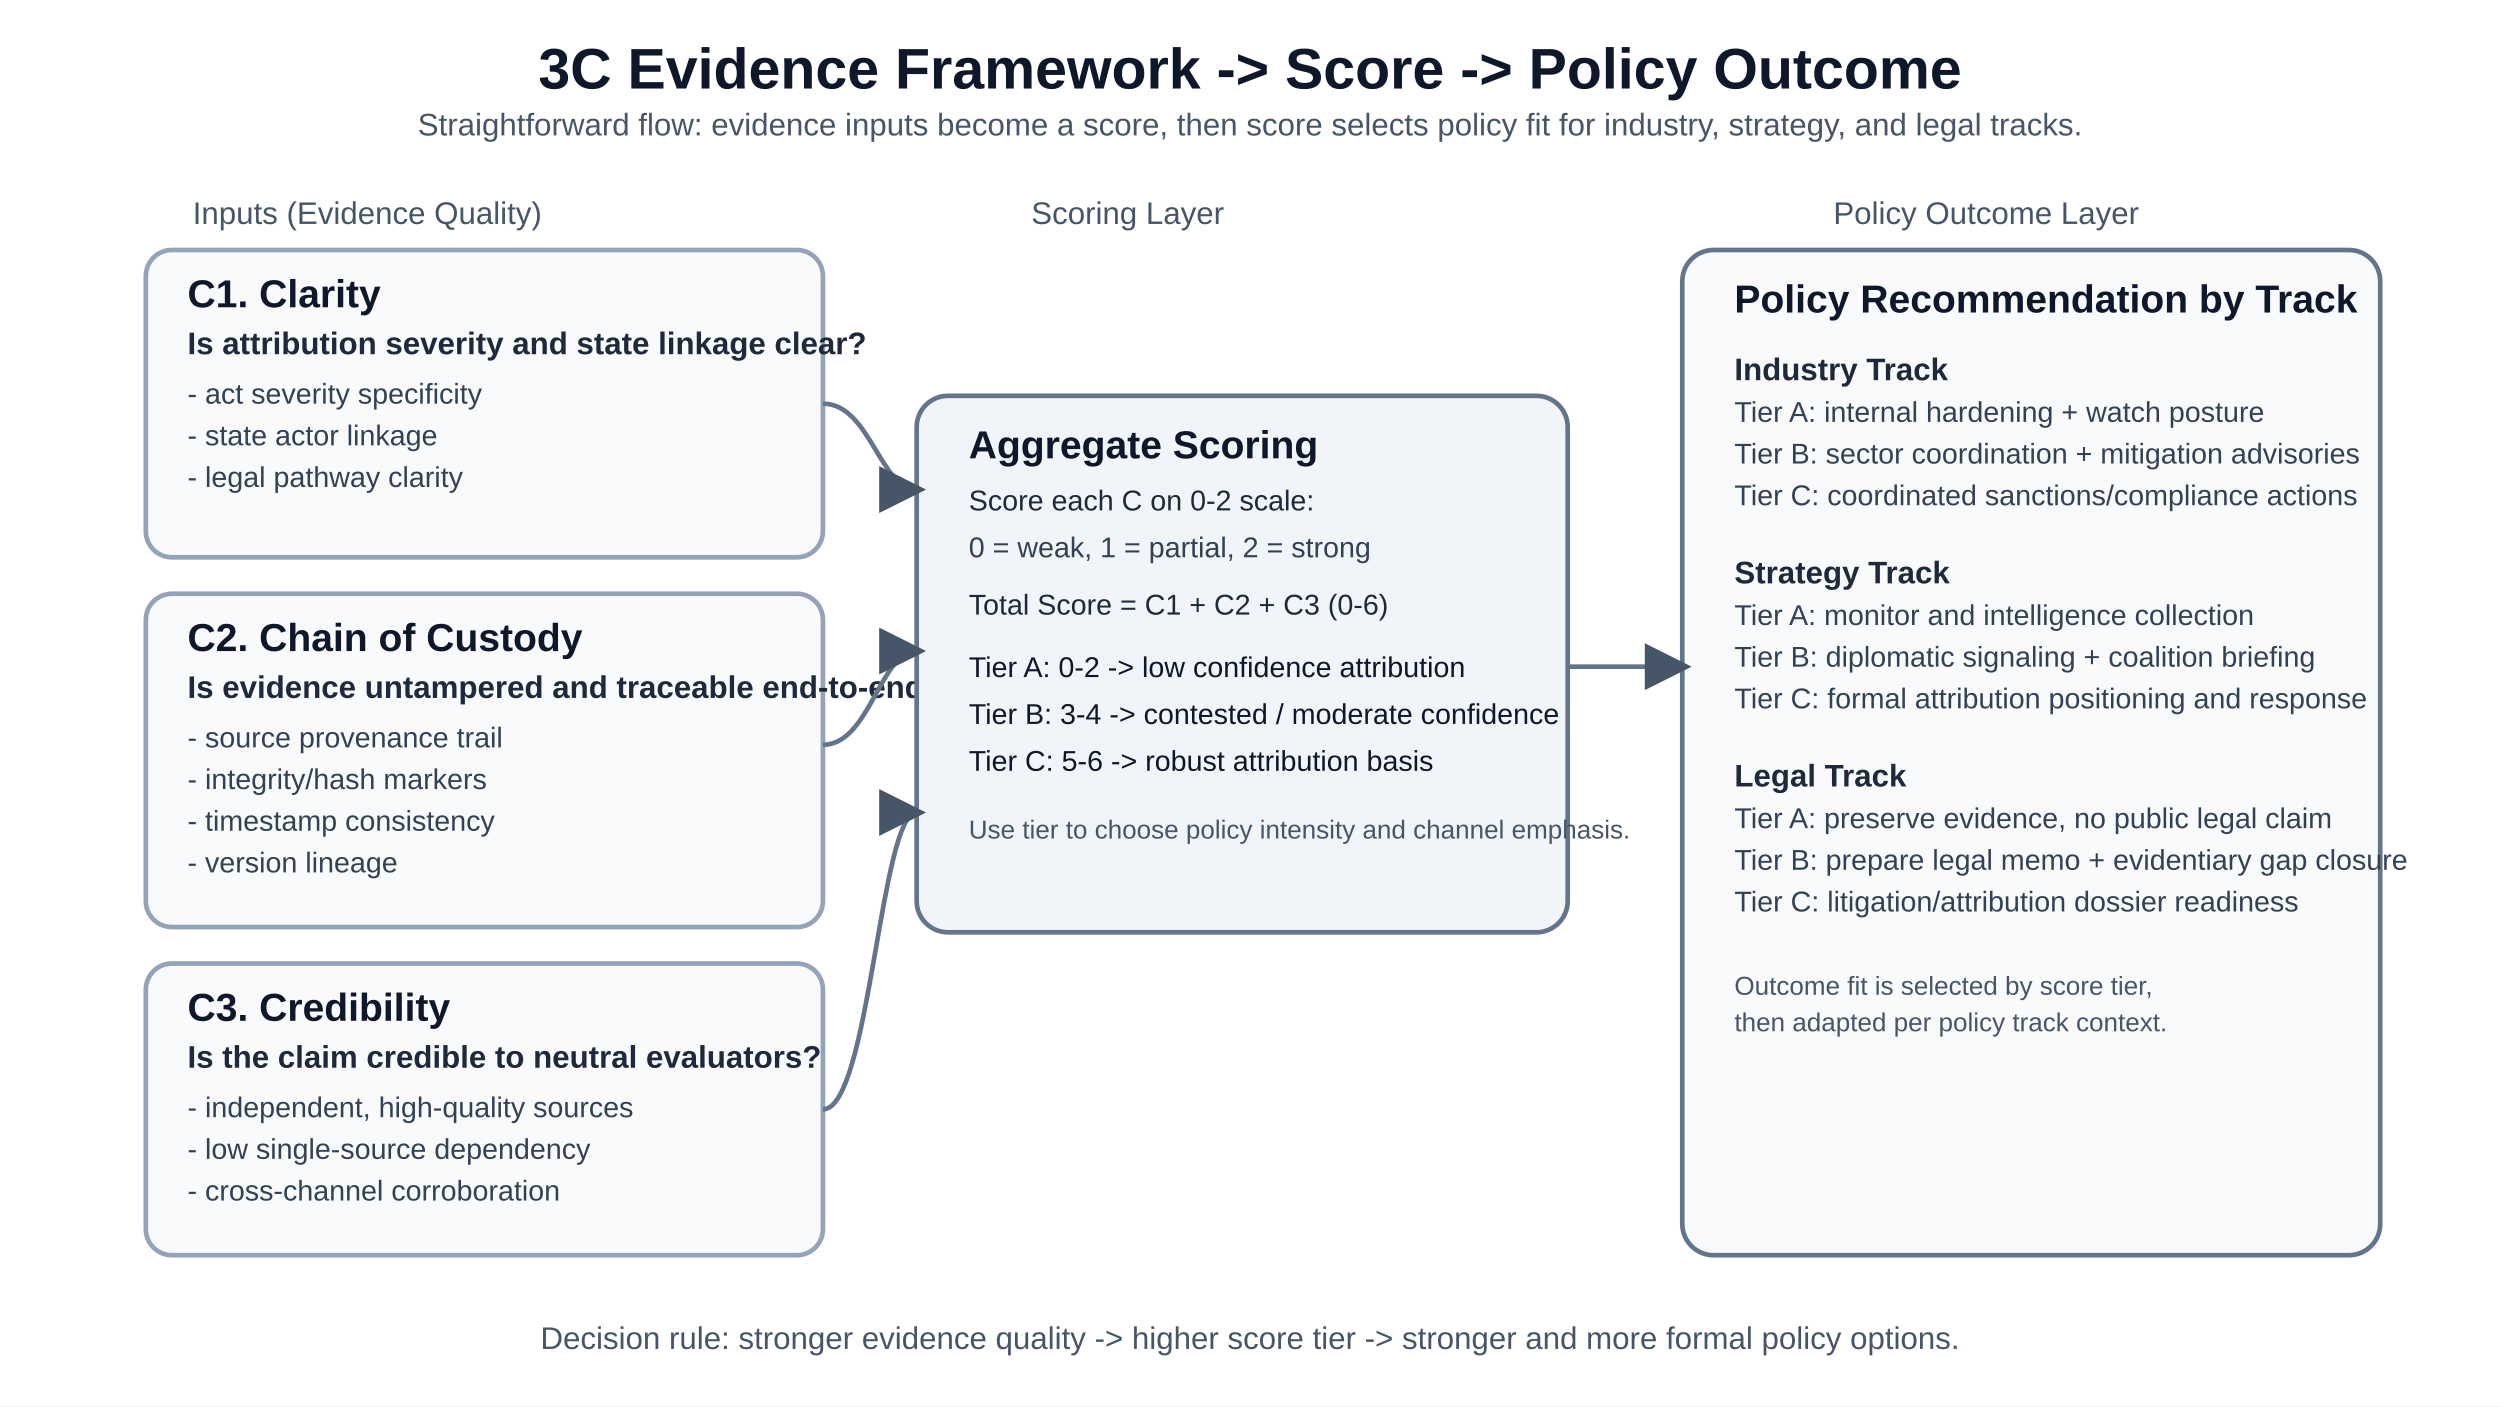
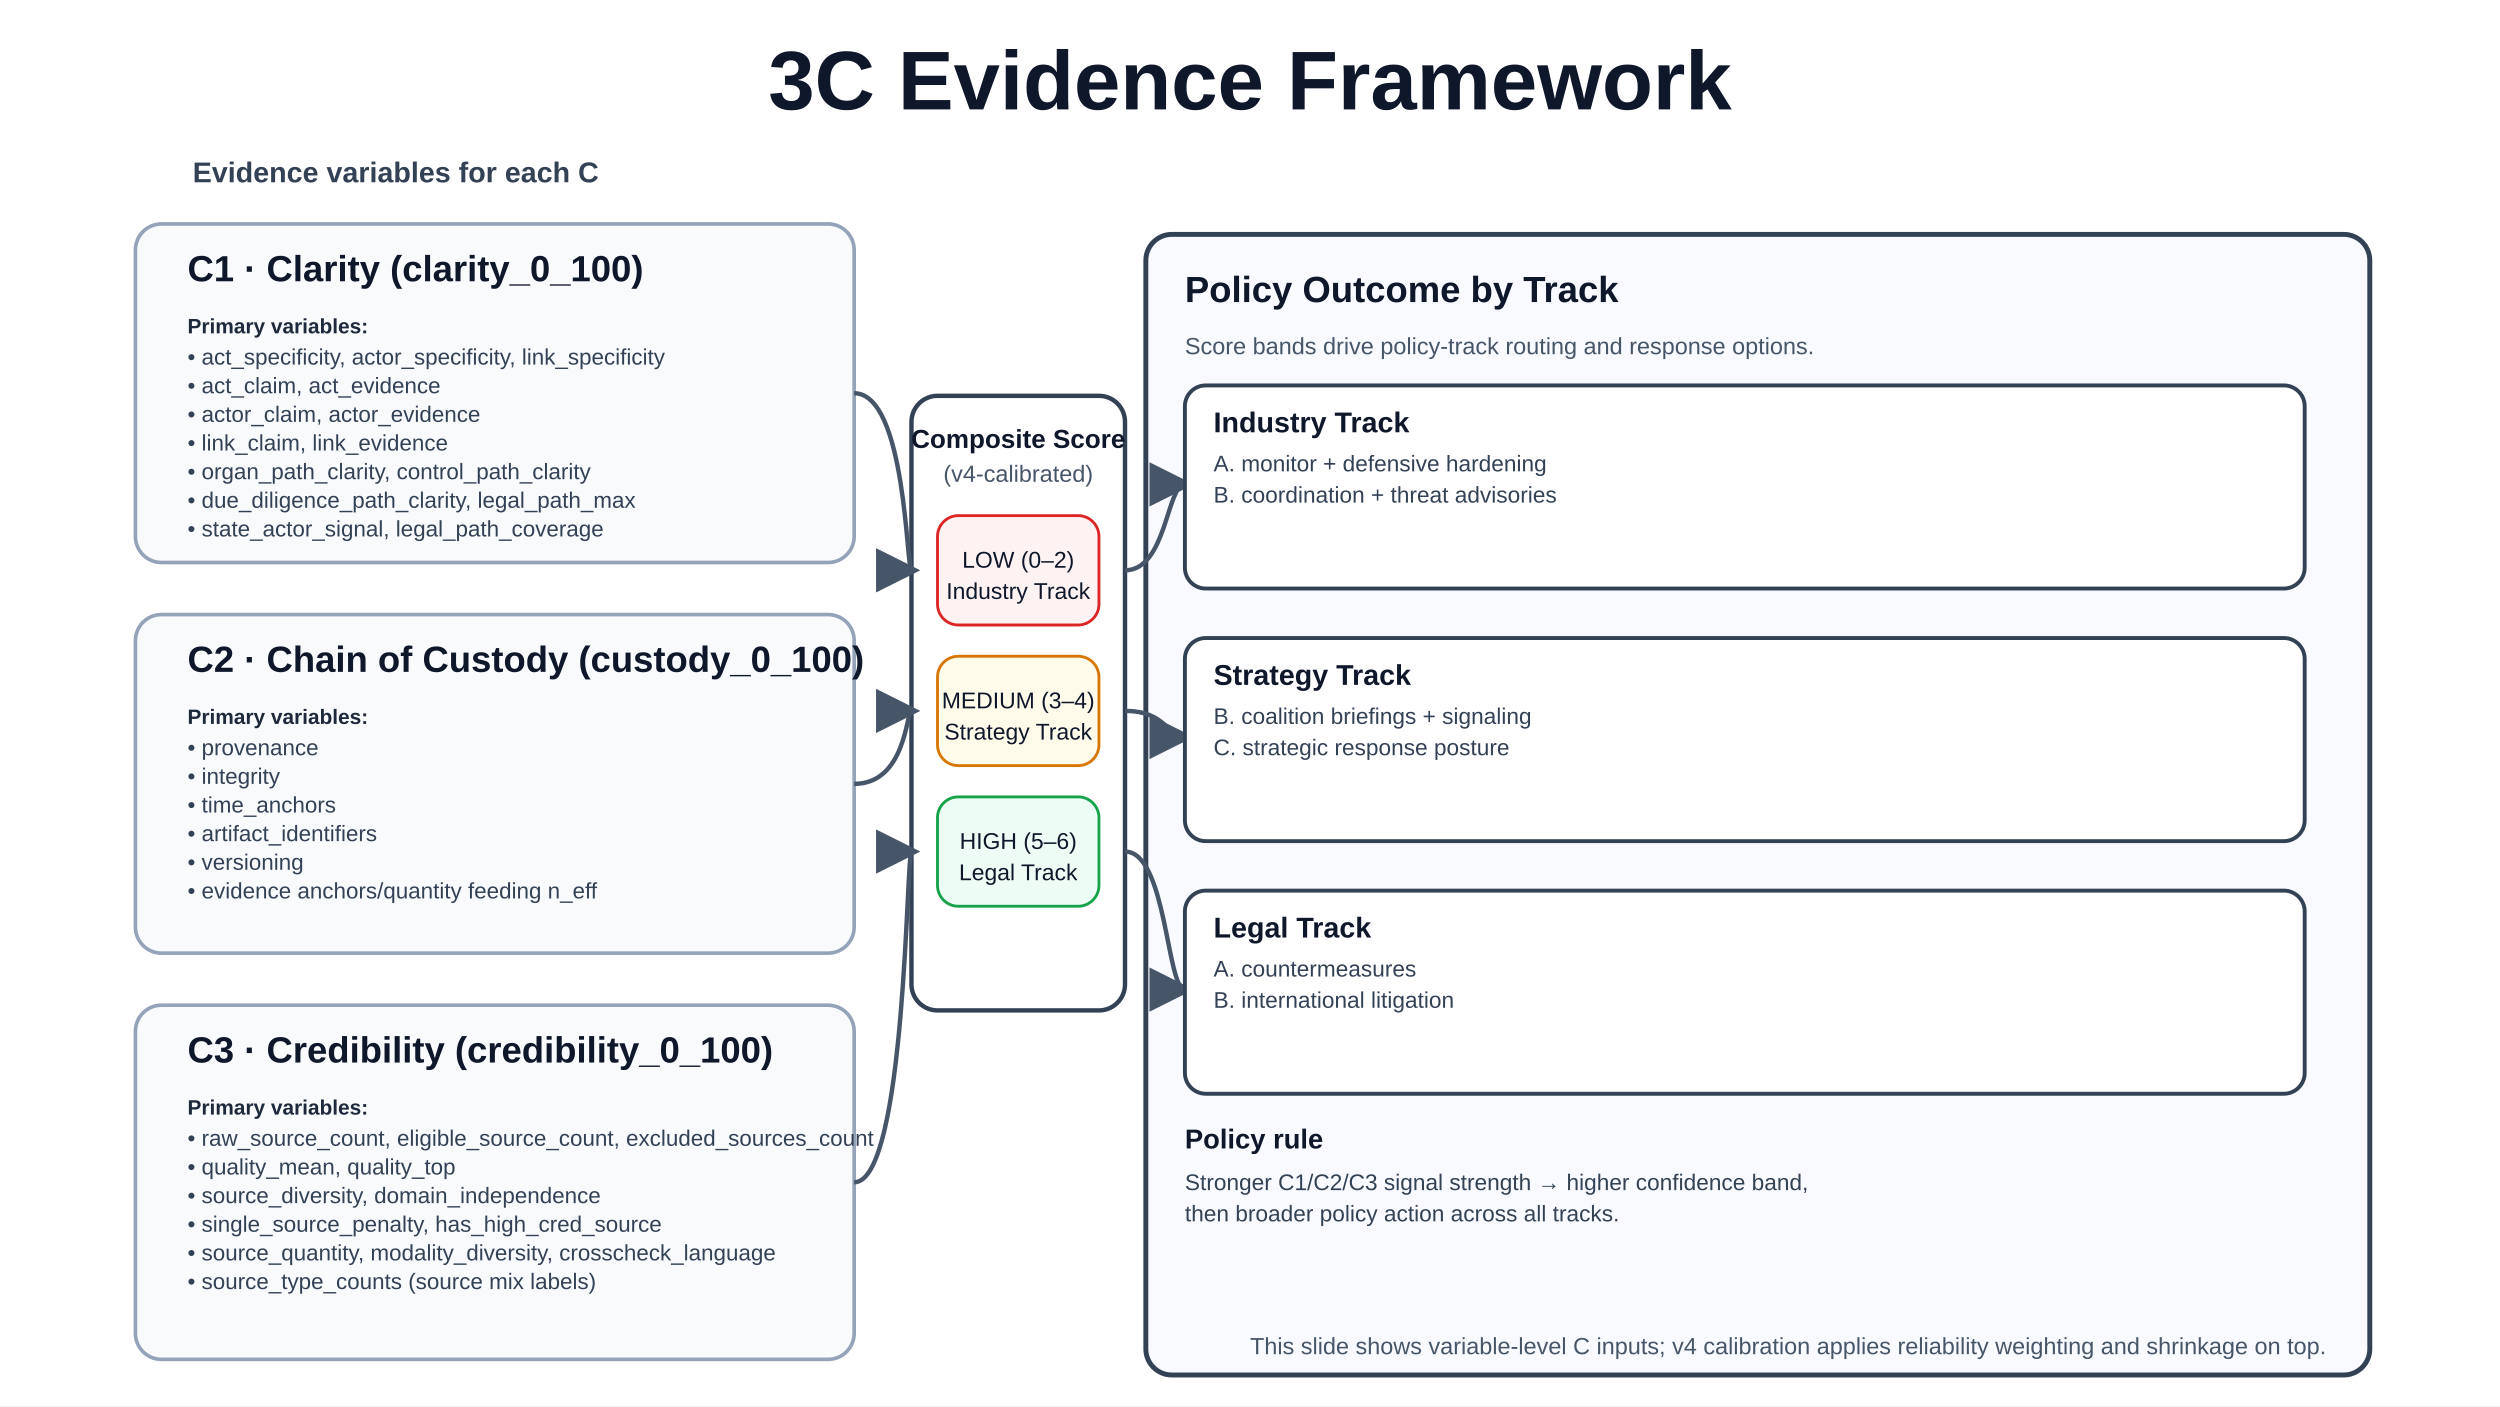
<svg xmlns="http://www.w3.org/2000/svg" width="960" height="540" viewBox="0 0 960 540" role="img" aria-labelledby="title desc">
  <defs>
    <marker id="arrow" markerWidth="10" markerHeight="10" refX="8" refY="5" orient="auto" markerUnits="strokeWidth">
      <path d="M0,0 L10,5 L0,10 Z" fill="#475569" />
    </marker>
    <style>
      .bg { fill: #ffffff; }
-       .title { font-family: "Segoe UI", Arial, sans-serif; font-size: 22px; font-weight: 700; fill: #0f172a; }
-       .subtitle { font-family: "Segoe UI", Arial, sans-serif; font-size: 12px; fill: #475569; }
-       .box { fill: #ffffff; stroke: #cbd5e1; stroke-width: 1.6; }
-       .box-h1 { fill: #f8fafc; stroke: #94a3b8; stroke-width: 1.8; }
-       .box-h2 { fill: #f8fafc; stroke: #94a3b8; stroke-width: 1.8; }
-       .box-h3 { fill: #f8fafc; stroke: #94a3b8; stroke-width: 1.8; }
-       .box-score { fill: #f1f5f9; stroke: #64748b; stroke-width: 1.8; }
-       .box-outcome { fill: #f8fafc; stroke: #64748b; stroke-width: 1.8; }
-       .h { font-family: "Segoe UI", Arial, sans-serif; font-size: 15px; font-weight: 700; fill: #0f172a; }
-       .q { font-family: "Segoe UI", Arial, sans-serif; font-size: 12px; font-weight: 600; fill: #1e293b; }
-       .v { font-family: "Segoe UI", Arial, sans-serif; font-size: 11px; fill: #334155; }
-       .link { stroke: #64748b; stroke-width: 1.8; fill: none; marker-end: url(#arrow); }
-       .rule { font-family: "Segoe UI", Arial, sans-serif; font-size: 11px; fill: #1e293b; }
-       .tier { font-family: "Segoe UI", Arial, sans-serif; font-size: 11px; fill: #0f172a; }
-       .small { font-family: "Segoe UI", Arial, sans-serif; font-size: 10px; fill: #475569; }
+       .title { font-family: "Segoe UI", Arial, sans-serif; font-size: 32px; font-weight: 700; fill: #0f172a; }
+       .section { font-family: "Segoe UI", Arial, sans-serif; font-size: 11px; font-weight: 600; fill: #334155; }
+       .panel { fill: #f8fafc; stroke: #94a3b8; stroke-width: 1.4; }
+       .panel-head { font-family: "Segoe UI", Arial, sans-serif; font-size: 14px; font-weight: 700; fill: #0f172a; }
+       .var-title { font-family: "Segoe UI", Arial, sans-serif; font-size: 8px; font-weight: 700; fill: #1e293b; }
+       .vars { font-family: "Segoe UI", Arial, sans-serif; font-size: 8.6px; fill: #334155; }
+       .policy { fill: #f8faff; stroke: #334155; stroke-width: 1.9; }
+       .policy-h { font-family: "Segoe UI", Arial, sans-serif; font-size: 14px; font-weight: 700; fill: #0f172a; }
+       .track { font-family: "Segoe UI", Arial, sans-serif; font-size: 10.5px; font-weight: 700; fill: #0f172a; }
+       .track-box { fill: #ffffff; stroke: #334155; stroke-width: 1.5; }
+       .track-box-title { font-family: "Segoe UI", Arial, sans-serif; font-size: 11px; font-weight: 700; fill: #0f172a; }
+       .score-box { fill: #ffffff; stroke: #334155; stroke-width: 1.7; }
+       .score-title { font-family: "Segoe UI", Arial, sans-serif; font-size: 10px; font-weight: 700; fill: #0f172a; }
+       .level-low { fill: #fef2f2; stroke: #dc2626; stroke-width: 1.1; }
+       .level-mid { fill: #fffbeb; stroke: #d97706; stroke-width: 1.1; }
+       .level-high { fill: #ecfdf5; stroke: #16a34a; stroke-width: 1.1; }
+       .level-txt { font-family: "Segoe UI", Arial, sans-serif; font-size: 8.8px; fill: #0f172a; }
+       .line { font-family: "Segoe UI", Arial, sans-serif; font-size: 8.7px; fill: #334155; }
+       .subtle { font-family: "Segoe UI", Arial, sans-serif; font-size: 9px; fill: #475569; }
+       .link { stroke: #475569; stroke-width: 1.7; fill: none; marker-end: url(#arrow); }
    </style>
  </defs>
  <rect class="bg" x="0" y="0" width="960" height="540" />
-   <text x="480" y="34" class="title" text-anchor="middle">3C Evidence Framework -&gt; Score -&gt; Policy Outcome</text>
-   <text x="480" y="52" class="subtitle" text-anchor="middle">Straightforward flow: evidence inputs become a score, then score selects policy fit for industry, strategy, and legal tracks.</text>
-   <text x="74" y="86" class="subtitle">Inputs (Evidence Quality)</text>
-   <rect x="56" y="96" width="260" height="118" rx="10" class="box-h1" />
-   <text x="72" y="118" class="h">C1. Clarity</text>
-   <text x="72" y="136" class="q">Is attribution severity and state linkage clear?</text>
-   <text x="72" y="155" class="v">- act severity specificity</text>
-   <text x="72" y="171" class="v">- state actor linkage</text>
-   <text x="72" y="187" class="v">- legal pathway clarity</text>
-   <rect x="56" y="228" width="260" height="128" rx="10" class="box-h2" />
-   <text x="72" y="250" class="h">C2. Chain of Custody</text>
-   <text x="72" y="268" class="q">Is evidence untampered and traceable end-to-end?</text>
-   <text x="72" y="287" class="v">- source provenance trail</text>
-   <text x="72" y="303" class="v">- integrity/hash markers</text>
-   <text x="72" y="319" class="v">- timestamp consistency</text>
-   <text x="72" y="335" class="v">- version lineage</text>
-   <rect x="56" y="370" width="260" height="112" rx="10" class="box-h3" />
-   <text x="72" y="392" class="h">C3. Credibility</text>
-   <text x="72" y="410" class="q">Is the claim credible to neutral evaluators?</text>
-   <text x="72" y="429" class="v">- independent, high-quality sources</text>
-   <text x="72" y="445" class="v">- low single-source dependency</text>
-   <text x="72" y="461" class="v">- cross-channel corroboration</text>
-   <text x="396" y="86" class="subtitle">Scoring Layer</text>
-   <rect x="352" y="152" width="250" height="206" rx="12" class="box-score" />
-   <text x="372" y="176" class="h">Aggregate Scoring</text>
-   <text x="372" y="196" class="rule">Score each C on 0-2 scale:</text>
-   <text x="372" y="214" class="v">0 = weak, 1 = partial, 2 = strong</text>
-   <text x="372" y="236" class="rule">Total Score = C1 + C2 + C3 (0-6)</text>
-   <text x="372" y="260" class="tier">Tier A: 0-2 -&gt; low confidence attribution</text>
-   <text x="372" y="278" class="tier">Tier B: 3-4 -&gt; contested / moderate confidence</text>
-   <text x="372" y="296" class="tier">Tier C: 5-6 -&gt; robust attribution basis</text>
-   <text x="372" y="322" class="small">Use tier to choose policy intensity and channel emphasis.</text>
-   <text x="704" y="86" class="subtitle">Policy Outcome Layer</text>
-   <rect x="646" y="96" width="268" height="386" rx="12" class="box-outcome" />
-   <text x="666" y="120" class="h">Policy Recommendation by Track</text>
-   <text x="666" y="146" class="q">Industry Track</text>
-   <text x="666" y="162" class="v">Tier A: internal hardening + watch posture</text>
-   <text x="666" y="178" class="v">Tier B: sector coordination + mitigation advisories</text>
-   <text x="666" y="194" class="v">Tier C: coordinated sanctions/compliance actions</text>
-   <text x="666" y="224" class="q">Strategy Track</text>
-   <text x="666" y="240" class="v">Tier A: monitor and intelligence collection</text>
-   <text x="666" y="256" class="v">Tier B: diplomatic signaling + coalition briefing</text>
-   <text x="666" y="272" class="v">Tier C: formal attribution positioning and response</text>
-   <text x="666" y="302" class="q">Legal Track</text>
-   <text x="666" y="318" class="v">Tier A: preserve evidence, no public legal claim</text>
-   <text x="666" y="334" class="v">Tier B: prepare legal memo + evidentiary gap closure</text>
-   <text x="666" y="350" class="v">Tier C: litigation/attribution dossier readiness</text>
-   <text x="666" y="382" class="small">Outcome fit is selected by score tier,</text>
-   <text x="666" y="396" class="small">then adapted per policy track context.</text>
-   <path class="link" d="M316 155 C334 155, 338 188, 352 188" />
-   <path class="link" d="M316 286 C334 286, 338 250, 352 250" />
-   <path class="link" d="M316 426 C334 426, 338 312, 352 312" />
-   <path class="link" d="M602 256 C622 256, 628 256, 646 256" />
-   <text x="480" y="518" class="subtitle" text-anchor="middle">Decision rule: stronger evidence quality -&gt; higher score tier -&gt; stronger and more formal policy options.</text>
+   <text x="480" y="42" class="title" text-anchor="middle">3C Evidence Framework</text>
+   <text x="74" y="70" class="section">Evidence variables for each C</text>
+   <rect x="52" y="86" width="276" height="130" rx="10" class="panel" />
+   <text x="72" y="108" class="panel-head">C1 · Clarity (clarity_0_100)</text>
+   <text x="72" y="128" class="var-title">Primary variables:</text>
+   <text x="72" y="140" class="vars">• act_specificity, actor_specificity, link_specificity</text>
+   <text x="72" y="151" class="vars">• act_claim, act_evidence</text>
+   <text x="72" y="162" class="vars">• actor_claim, actor_evidence</text>
+   <text x="72" y="173" class="vars">• link_claim, link_evidence</text>
+   <text x="72" y="184" class="vars">• organ_path_clarity, control_path_clarity</text>
+   <text x="72" y="195" class="vars">• due_diligence_path_clarity, legal_path_max</text>
+   <text x="72" y="206" class="vars">• state_actor_signal, legal_path_coverage</text>
+   <rect x="52" y="236" width="276" height="130" rx="10" class="panel" />
+   <text x="72" y="258" class="panel-head">C2 · Chain of Custody (custody_0_100)</text>
+   <text x="72" y="278" class="var-title">Primary variables:</text>
+   <text x="72" y="290" class="vars">• provenance</text>
+   <text x="72" y="301" class="vars">• integrity</text>
+   <text x="72" y="312" class="vars">• time_anchors</text>
+   <text x="72" y="323" class="vars">• artifact_identifiers</text>
+   <text x="72" y="334" class="vars">• versioning</text>
+   <text x="72" y="345" class="vars">• evidence anchors/quantity feeding n_eff</text>
+   <rect x="52" y="386" width="276" height="136" rx="10" class="panel" />
+   <text x="72" y="408" class="panel-head">C3 · Credibility (credibility_0_100)</text>
+   <text x="72" y="428" class="var-title">Primary variables:</text>
+   <text x="72" y="440" class="vars">• raw_source_count, eligible_source_count, excluded_sources_count</text>
+   <text x="72" y="451" class="vars">• quality_mean, quality_top</text>
+   <text x="72" y="462" class="vars">• source_diversity, domain_independence</text>
+   <text x="72" y="473" class="vars">• single_source_penalty, has_high_cred_source</text>
+   <text x="72" y="484" class="vars">• source_quantity, modality_diversity, crosscheck_language</text>
+   <text x="72" y="495" class="vars">• source_type_counts (source mix labels)</text>
+   <rect x="440" y="90" width="470" height="438" rx="10" class="policy" />
+   <text x="455" y="116" class="policy-h">Policy Outcome by Track</text>
+   <text x="455" y="136" class="subtle">Score bands drive policy-track routing and response options.</text>
+   <rect x="350" y="152" width="82" height="236" rx="10" class="score-box" />
+   <text x="391" y="172" class="score-title" text-anchor="middle">Composite Score</text>
+   <text x="391" y="185" class="subtle" text-anchor="middle">(v4-calibrated)</text>
+   <rect x="360" y="198" width="62" height="42" rx="8" class="level-low" />
+   <text x="391" y="218" class="level-txt" text-anchor="middle">LOW (0–2)</text>
+   <text x="391" y="230" class="level-txt" text-anchor="middle">Industry Track</text>
+   <rect x="360" y="252" width="62" height="42" rx="8" class="level-mid" />
+   <text x="391" y="272" class="level-txt" text-anchor="middle">MEDIUM (3–4)</text>
+   <text x="391" y="284" class="level-txt" text-anchor="middle">Strategy Track</text>
+   <rect x="360" y="306" width="62" height="42" rx="8" class="level-high" />
+   <text x="391" y="326" class="level-txt" text-anchor="middle">HIGH (5–6)</text>
+   <text x="391" y="338" class="level-txt" text-anchor="middle">Legal Track</text>
+   <path class="link" d="M328 151 C348 151 348 219 350 219" />
+   <path class="link" d="M328 301 C348 301 348 273 350 273" />
+   <path class="link" d="M328 454 C348 454 348 327 350 327" />
+   <path class="link" d="M432 219 C448 219 448 186 455 186" />
+   <path class="link" d="M432 273 C448 273 448 283 455 283" />
+   <path class="link" d="M432 327 C448 327 448 380 455 380" />
+   <rect x="455" y="148" width="430" height="78" rx="8" class="track-box" />
+   <text x="466" y="166" class="track-box-title">Industry Track</text>
+   <text x="466" y="181" class="line">A. monitor + defensive hardening</text>
+   <text x="466" y="193" class="line">B. coordination + threat advisories</text>
+   <text x="466" y="205" class="line" />
+   <rect x="455" y="245" width="430" height="78" rx="8" class="track-box" />
+   <text x="466" y="263" class="track-box-title">Strategy Track</text>
+   <text x="466" y="278" class="line">B. coalition briefings + signaling</text>
+   <text x="466" y="290" class="line">C. strategic response posture</text>
+   <text x="466" y="302" class="line" />
+   <rect x="455" y="342" width="430" height="78" rx="8" class="track-box" />
+   <text x="466" y="360" class="track-box-title">Legal Track</text>
+   <text x="466" y="375" class="line">A. countermeasures</text>
+   <text x="466" y="387" class="line">B. international litigation</text>
+   <text x="466" y="399" class="line" />
+   <text x="455" y="441" class="track">Policy rule</text>
+   <text x="455" y="457" class="line">Stronger C1/C2/C3 signal strength → higher confidence band,</text>
+   <text x="455" y="469" class="line">then broader policy action across all tracks.</text>
+   <text x="480" y="520" class="subtle">This slide shows variable-level C inputs; v4 calibration applies reliability weighting and shrinkage on top.</text>
</svg>
